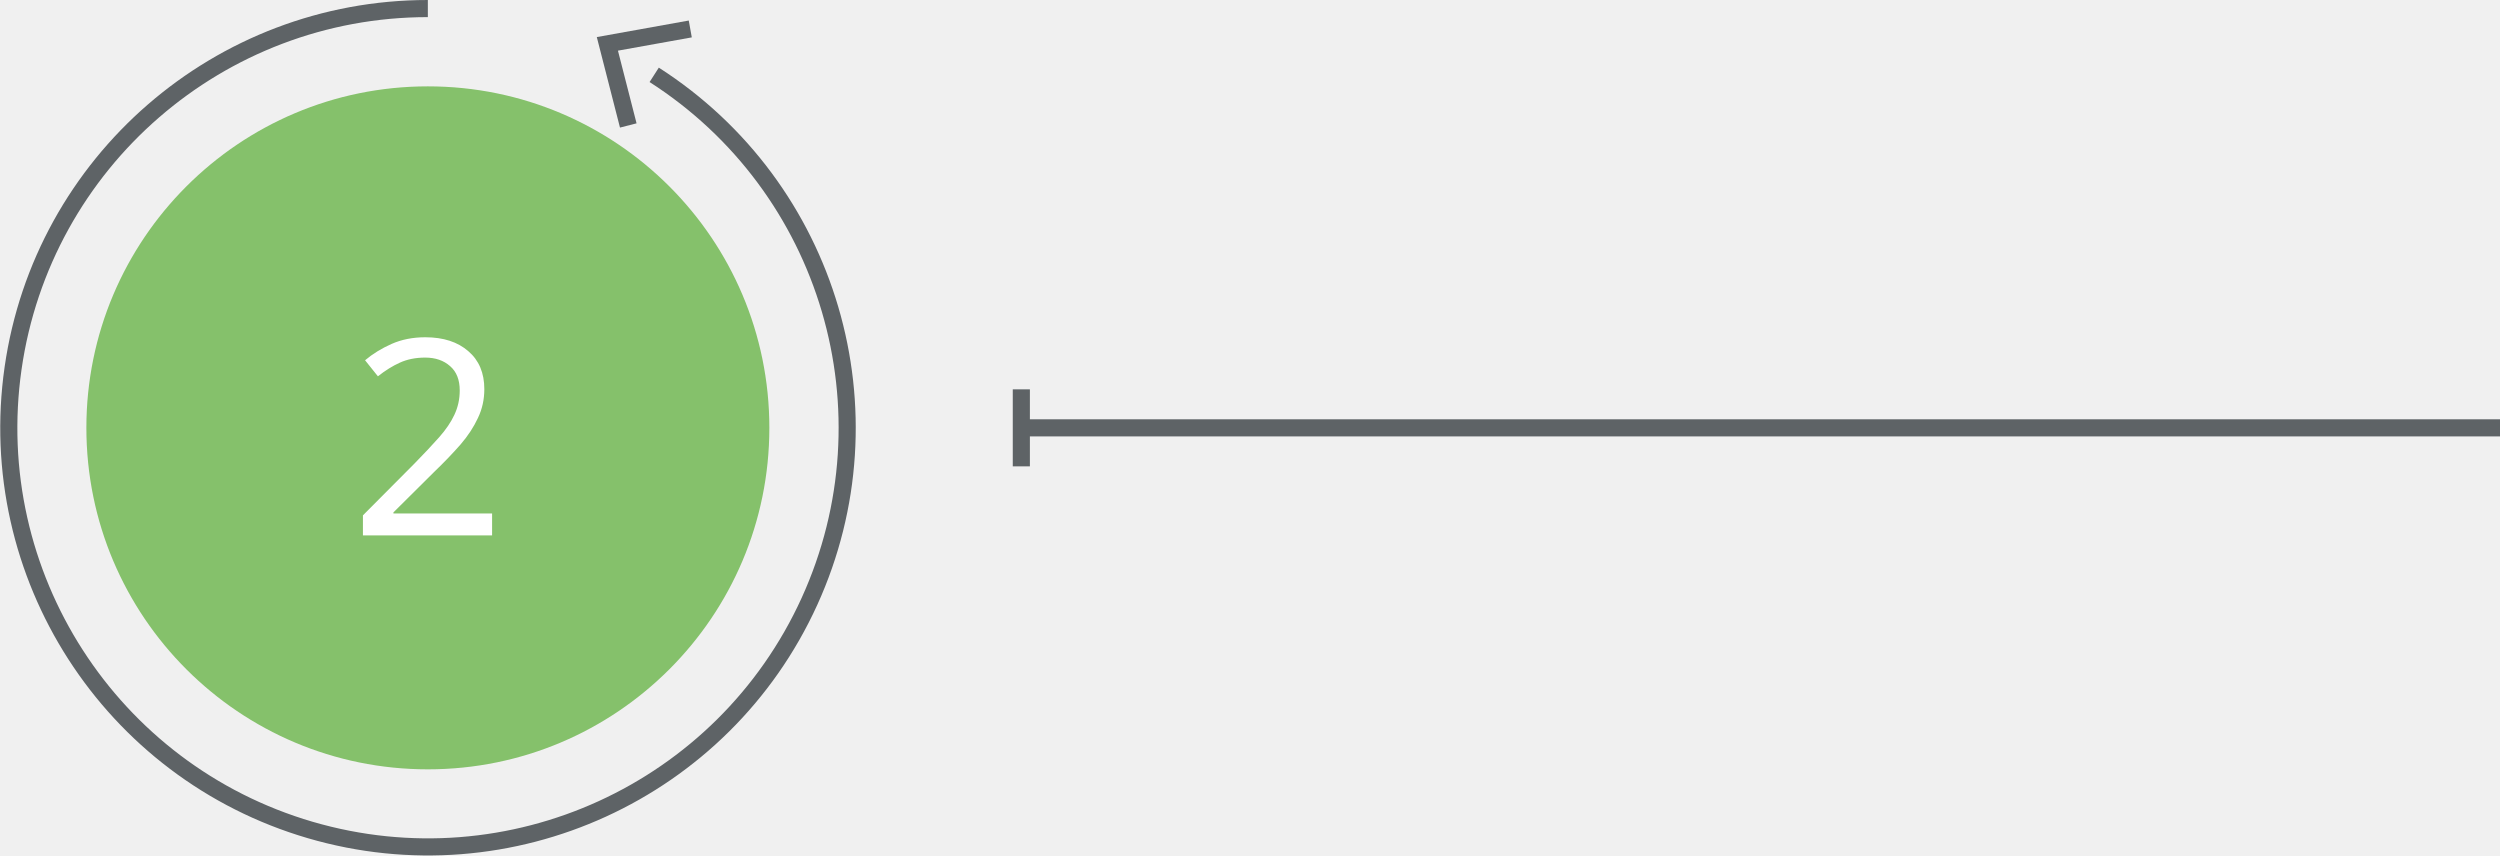
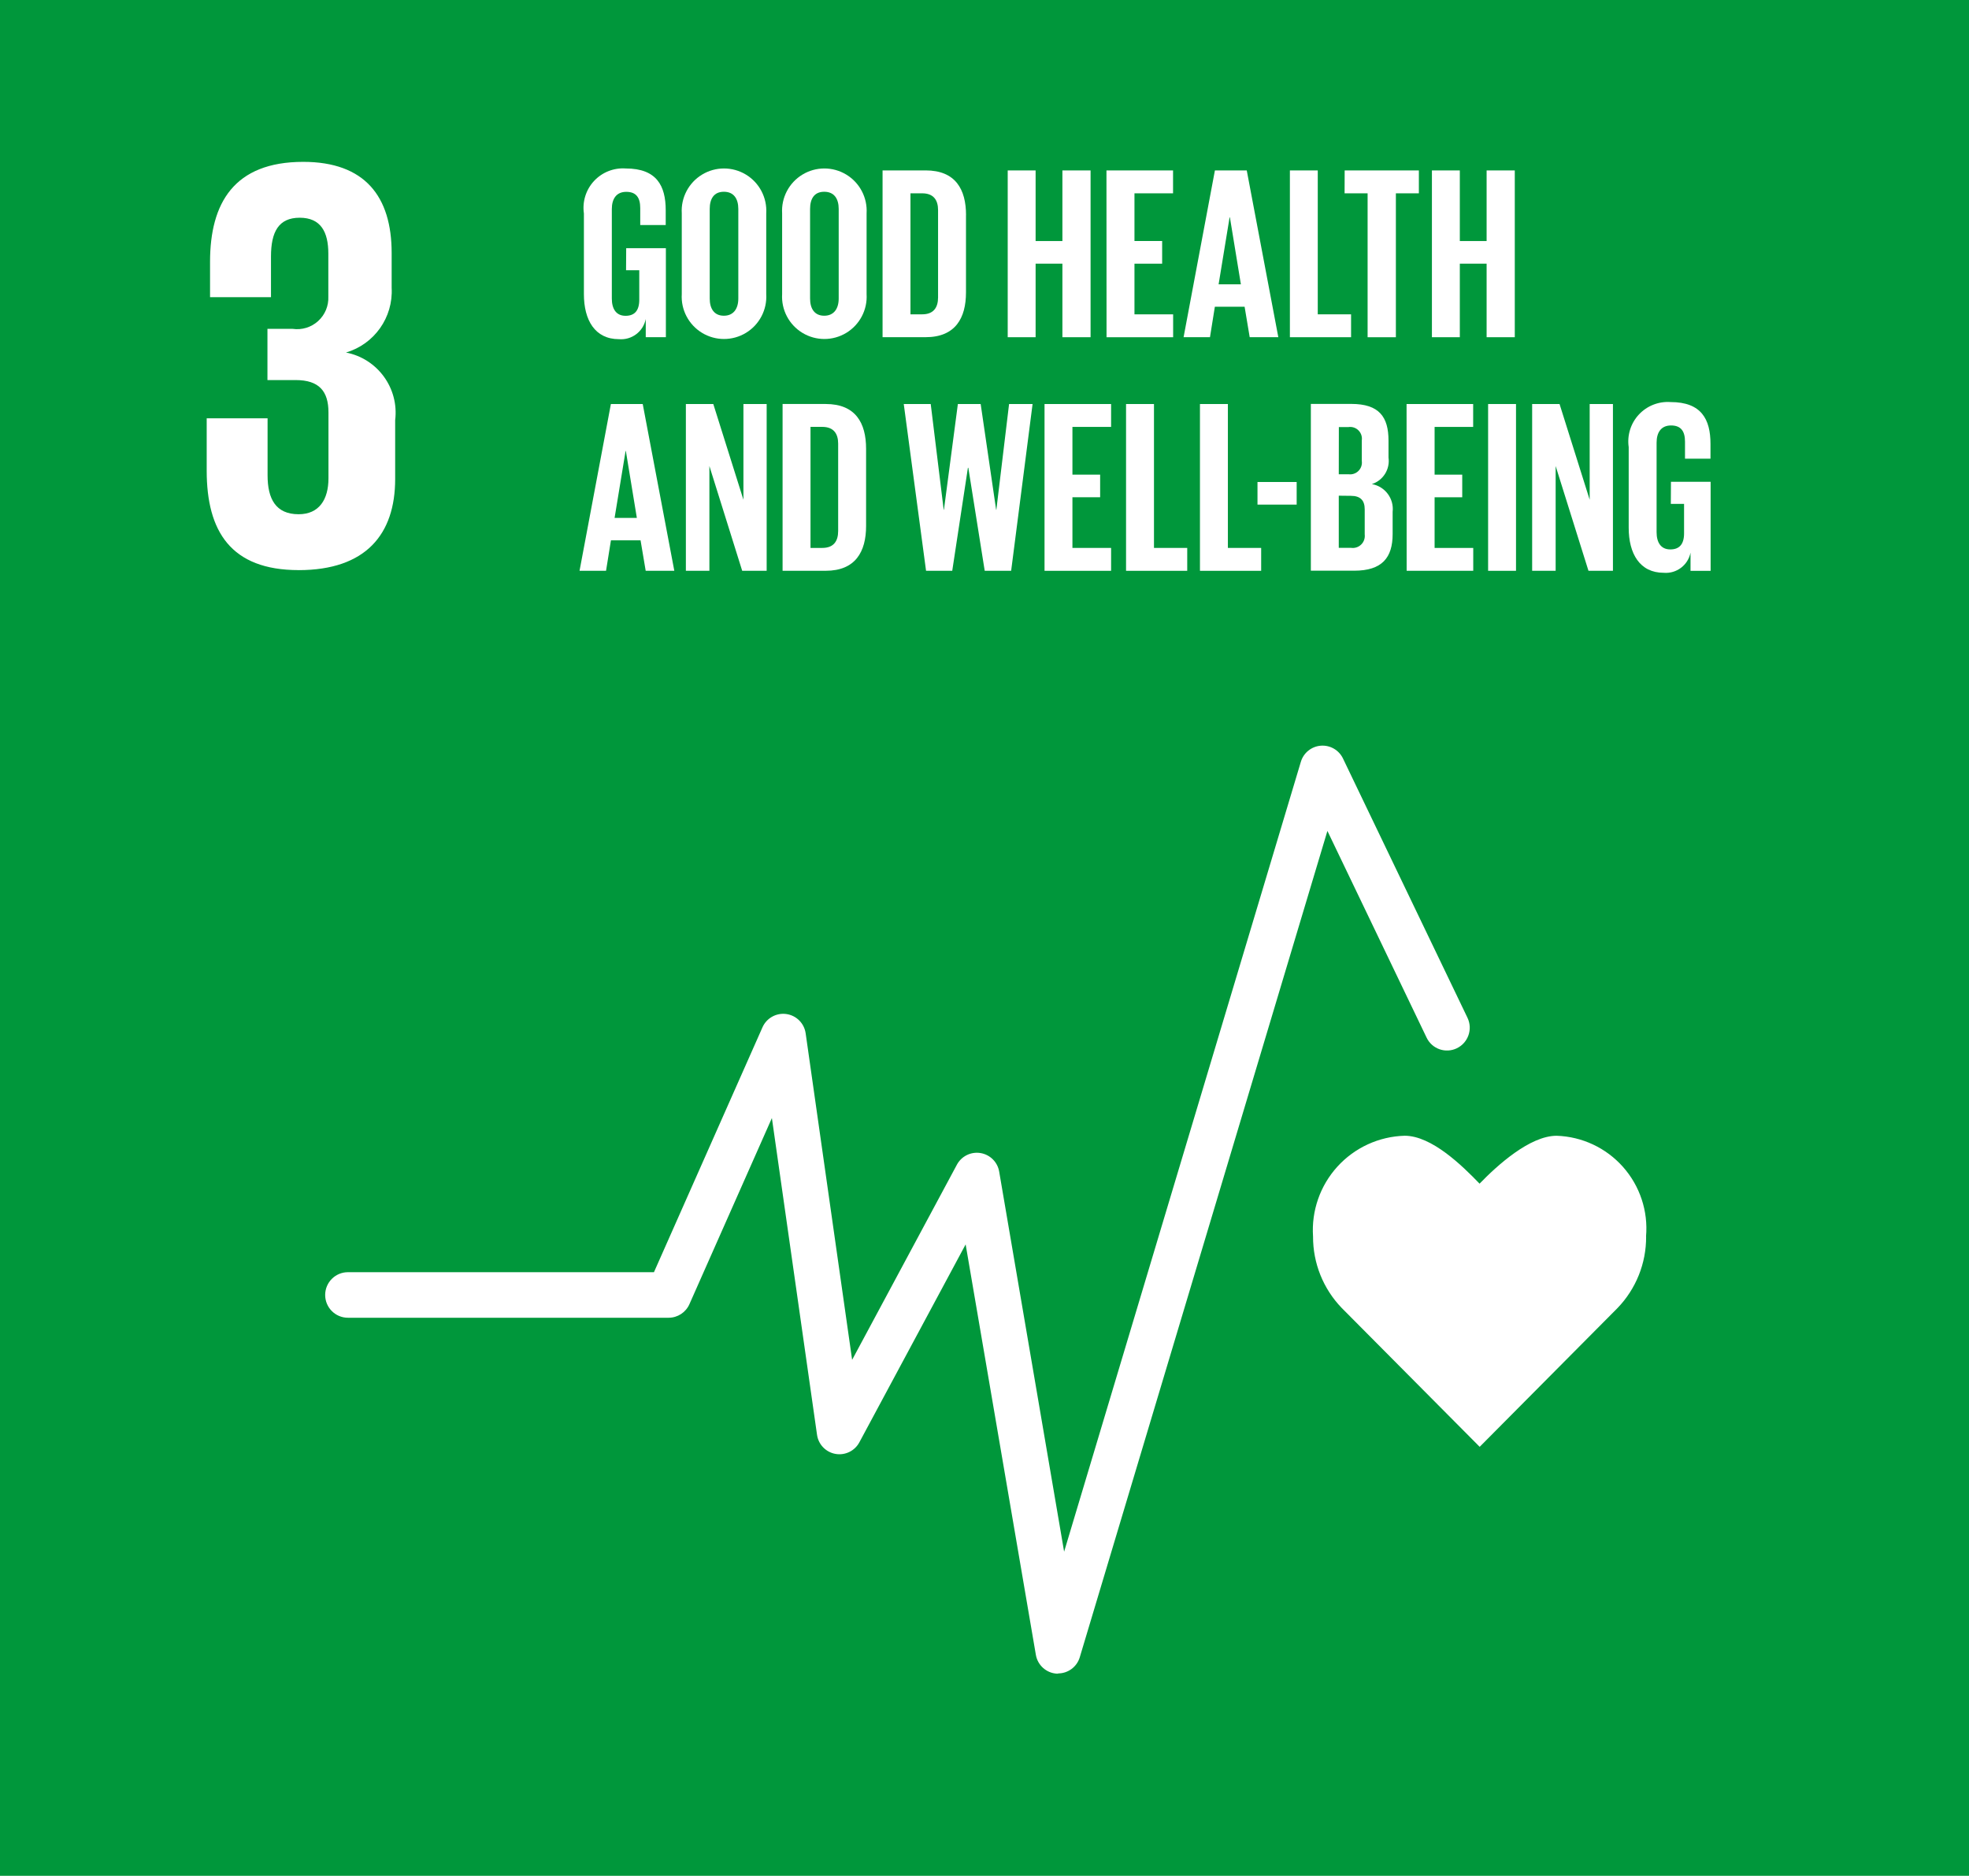
- <svg xmlns="http://www.w3.org/2000/svg" width="146.08" height="50" viewBox="0 0 146.08 50">
+ <svg xmlns="http://www.w3.org/2000/svg" id="구성_요소_12_1" data-name="구성 요소 12 – 1" width="73.476" height="70" viewBox="0 0 73.476 70">
  <defs>
    <style>
      .cls-1 {
-         fill: #85c16b;
+         fill: #00973b;
      }

      .cls-2 {
        fill: #fff;
-         font-size: 16px;
-         font-family: NotoSansKR-Medium, Noto Sans KR;
-         font-weight: 500;
-       }
- 
-       .cls-3, .cls-4 {
-         fill: none;
-         stroke: #5e6366;
-       }
- 
-       .cls-4 {
-         stroke-miterlimit: 10;
      }
    </style>
  </defs>
-   <g id="구성_요소_12_1" data-name="구성 요소 12 – 1" transform="translate(0.5 0.5)">
-     <g id="그룹_30" data-name="그룹 30" transform="translate(-851.953 -1848.1)">
-       <path id="패스_94" data-name="패스 94" class="cls-1" d="M876.453,1892.554A19.954,19.954,0,1,0,856.5,1872.6a19.954,19.954,0,0,0,19.955,19.954" />
-     </g>
-     <text id="_2" data-name="2" class="cls-2" transform="translate(19.941 30.785)">
-       <tspan x="0" y="0">2</tspan>
-     </text>
-     <line id="선_50" data-name="선 50" class="cls-3" x2="86.402" transform="translate(59.178 24.5)" />
-     <line id="선_51" data-name="선 51" class="cls-3" y2="4.5" transform="translate(59.178 22.25)" />
-     <g id="그룹_31" data-name="그룹 31" transform="translate(-851.953 -1848.1)">
-       <path id="패스_95" data-name="패스 95" class="cls-4" d="M876.453,1848.1a24.492,24.492,0,1,0,13.226,3.873" />
-     </g>
-     <path id="패스_96" data-name="패스 96" class="cls-4" d="M888.164,1854.931l-1.221-4.768,4.844-.871" transform="translate(-851.953 -1848.1)" />
+   <rect id="사각형_82" data-name="사각형 82" class="cls-1" width="73.476" height="70" />
+   <g id="그룹_64" data-name="그룹 64" transform="translate(-9032.966 -5518.402)">
+     <path id="패스_213" data-name="패스 213" class="cls-2" d="M9094.39,5564.548a3.462,3.462,0,0,0-3.337-3.762c-1,0-2.217,1.107-2.875,1.787-.658-.682-1.791-1.788-2.795-1.788a3.525,3.525,0,0,0-3.419,3.762,3.815,3.815,0,0,0,1.066,2.661l5.152,5.186,5.145-5.18,0,0a3.807,3.807,0,0,0,1.066-2.661" />
+     <path id="패스_214" data-name="패스 214" class="cls-2" d="M9072.455,5580.859l-.052,0a.846.846,0,0,1-.782-.7L9069,5564.84l-3.965,7.384a.844.844,0,0,1-1.581-.282l-1.684-11.817-3.078,6.947a.849.849,0,0,1-.774.505h-11.968a.85.85,0,0,1,0-1.7h11.419l4.05-9.139a.846.846,0,0,1,1.611.225l1.734,12.185,3.909-7.281a.845.845,0,0,1,1.579.259l2.423,14.181,8.834-29.476a.845.845,0,0,1,1.572-.124l4.648,9.68a.853.853,0,0,1-.4,1.134.843.843,0,0,1-1.129-.4l-3.7-7.711-9.242,30.84a.845.845,0,0,1-.81.6" />
+     <path id="패스_215" data-name="패스 215" class="cls-2" d="M9044.106,5539.678c2.514,0,3.606-1.34,3.606-3.4v-2.195a2.288,2.288,0,0,0-1.836-2.526,2.378,2.378,0,0,0,1.705-2.415v-1.3c0-2.108-1-3.4-3.3-3.4-2.58,0-3.477,1.536-3.477,3.732v1.317h2.274v-1.515c0-.921.284-1.449,1.071-1.449s1.069.528,1.069,1.34v1.6a1.166,1.166,0,0,1-1.332,1.207h-.94v1.911H9044c.874,0,1.223.417,1.223,1.207v2.46c0,.79-.349,1.34-1.113,1.34-.853,0-1.159-.572-1.159-1.45v-2.13h-2.272v1.954c0,2.262.9,3.711,3.432,3.711" />
+     <path id="패스_216" data-name="패스 216" class="cls-2" d="M9056.333,5527.663h1.481v3.322h-.751v-.678a.938.938,0,0,1-1,.752c-.9,0-1.308-.716-1.308-1.68v-3.011a1.472,1.472,0,0,1,1.563-1.679c1.15,0,1.49.642,1.49,1.56v.551h-.951v-.633c0-.386-.147-.606-.521-.606s-.539.266-.539.643v3.341c0,.375.155.642.512.642.338,0,.512-.193.512-.6v-1.1h-.493Z" />
+     <path id="패스_217" data-name="패스 217" class="cls-2" d="M9060.517,5529.545V5526.2c0-.376-.164-.642-.539-.642s-.528.266-.528.642v3.342c0,.376.164.642.528.642s.539-.266.539-.642m-2.11-.166v-3.011a1.579,1.579,0,1,1,3.152,0v3.011a1.579,1.579,0,1,1-3.152,0" />
+     <path id="패스_218" data-name="패스 218" class="cls-2" d="M9064.263,5529.545V5526.2c0-.376-.164-.642-.54-.642s-.528.266-.528.642v3.342c0,.376.164.642.528.642s.54-.266.54-.642m-2.111-.166v-3.011a1.579,1.579,0,1,1,3.152,0v3.011a1.579,1.579,0,1,1-3.152,0" />
+     <path id="패스_219" data-name="패스 219" class="cls-2" d="M9067.378,5530.132c.429,0,.593-.257.593-.633v-3.259c0-.367-.164-.624-.593-.624h-.437v4.516Zm1.635-3.7v2.882c0,.954-.393,1.671-1.508,1.671H9065.9v-6.224h1.607c1.115,0,1.508.707,1.508,1.671" />
+   </g>
+   <path id="패스_220" data-name="패스 220" class="cls-2" d="M9072.611,5528.241h-1v2.745h-1.041v-6.224h1.041v2.635h1v-2.635h1.051v6.224h-1.051Z" transform="translate(-9032.966 -5518.402)" />
+   <path id="패스_221" data-name="패스 221" class="cls-2" d="M9074.255,5524.762h2.485v.854H9075.3v1.78h1.033v.845H9075.3v1.891h1.443v.854h-2.485Z" transform="translate(-9032.966 -5518.402)" />
+   <path id="패스_222" data-name="패스 222" class="cls-2" d="M9078.44,5529.011h.831l-.41-2.5h-.011Zm-1.307,1.974,1.169-6.224h1.188l1.178,6.224H9079.6l-.19-1.137H9078.3l-.182,1.137Z" transform="translate(-9032.966 -5518.402)" />
+   <path id="패스_223" data-name="패스 223" class="cls-2" d="M9081.1,5524.762h1.04v5.37h1.243v.854H9081.1Z" transform="translate(-9032.966 -5518.402)" />
+   <path id="패스_224" data-name="패스 224" class="cls-2" d="M9083.144,5524.762h2.769v.854h-.858v5.37H9084v-5.37h-.859Z" transform="translate(-9032.966 -5518.402)" />
+   <path id="패스_225" data-name="패스 225" class="cls-2" d="M9088.441,5528.241h-1v2.745H9086.4v-6.224h1.041v2.635h1v-2.635h1.051v6.224h-1.051Z" transform="translate(-9032.966 -5518.402)" />
+   <path id="패스_226" data-name="패스 226" class="cls-2" d="M9055.9,5537.729h.831l-.411-2.5h-.009Zm-1.308,1.974,1.17-6.224h1.188l1.179,6.224h-1.068l-.192-1.138h-1.105l-.183,1.138Z" transform="translate(-9032.966 -5518.402)" />
+   <path id="패스_227" data-name="패스 227" class="cls-2" d="M9059.438,5535.793v3.91h-.878v-6.223h1.024l1.124,3.571v-3.571h.867v6.223h-.913Z" transform="translate(-9032.966 -5518.402)" />
+   <g id="그룹_65" data-name="그룹 65" transform="translate(-9032.966 -5518.402)">
+     <path id="패스_228" data-name="패스 228" class="cls-2" d="M9063.65,5538.849c.428,0,.593-.255.593-.633v-3.259c0-.367-.165-.625-.593-.625h-.439v4.517Zm1.635-3.7v2.882c0,.955-.394,1.671-1.507,1.671h-1.609v-6.224h1.609c1.113,0,1.507.707,1.507,1.671" />
+   </g>
+   <path id="패스_229" data-name="패스 229" class="cls-2" d="M9069.085,5535.857l-.585,3.846h-.977l-.832-6.224h1.006l.484,3.947h.009l.52-3.947h.851l.577,3.947h.008l.475-3.947h.877l-.8,6.224h-.986l-.612-3.846Z" transform="translate(-9032.966 -5518.402)" />
+   <path id="패스_230" data-name="패스 230" class="cls-2" d="M9071.944,5533.479h2.484v.854h-1.443v1.781h1.034v.844h-1.034v1.891h1.443v.854h-2.484Z" transform="translate(-9032.966 -5518.402)" />
+   <path id="패스_231" data-name="패스 231" class="cls-2" d="M9074.986,5533.479h1.042v5.37h1.241v.854h-2.283Z" transform="translate(-9032.966 -5518.402)" />
+   <path id="패스_232" data-name="패스 232" class="cls-2" d="M9077.744,5533.479h1.042v5.37h1.242v.854h-2.284Z" transform="translate(-9032.966 -5518.402)" />
+   <rect id="사각형_83" data-name="사각형 83" class="cls-2" width="1.462" height="0.844" transform="translate(46.925 17.987)" />
+   <g id="그룹_66" data-name="그룹 66" transform="translate(-9032.966 -5518.402)">
+     <path id="패스_233" data-name="패스 233" class="cls-2" d="M9082.924,5536.9v1.946h.457a.449.449,0,0,0,.511-.5v-.936c0-.33-.154-.505-.52-.505Zm0-.8h.365a.44.44,0,0,0,.494-.5v-.761a.439.439,0,0,0-.5-.5h-.356Zm-1.042-2.625h1.508c1.042,0,1.39.486,1.39,1.368v.633a.907.907,0,0,1-.621.991.944.944,0,0,1,.775,1.038v.826c0,.881-.393,1.368-1.434,1.368h-1.618Z" />
+   </g>
+   <path id="패스_234" data-name="패스 234" class="cls-2" d="M9085.454,5533.479h2.485v.854H9086.5v1.781h1.031v.844H9086.5v1.891h1.442v.854h-2.485Z" transform="translate(-9032.966 -5518.402)" />
+   <rect id="사각형_84" data-name="사각형 84" class="cls-2" width="1.041" height="6.224" transform="translate(55.531 15.077)" />
+   <path id="패스_235" data-name="패스 235" class="cls-2" d="M9091.017,5535.793v3.91h-.877v-6.223h1.023l1.124,3.571v-3.571h.868v6.223h-.913Z" transform="translate(-9032.966 -5518.402)" />
+   <g id="그룹_67" data-name="그룹 67" transform="translate(-9032.966 -5518.402)">
+     <path id="패스_236" data-name="패스 236" class="cls-2" d="M9095.32,5536.38h1.48v3.324h-.75v-.679a.939.939,0,0,1-1,.752c-.895,0-1.307-.716-1.307-1.679v-3.011a1.473,1.473,0,0,1,1.563-1.681c1.151,0,1.489.643,1.489,1.561v.551h-.951v-.633c0-.386-.146-.606-.521-.606s-.539.266-.539.642v3.342c0,.376.155.642.512.642.338,0,.513-.193.513-.6v-1.1h-.494Z" />
  </g>
</svg>
